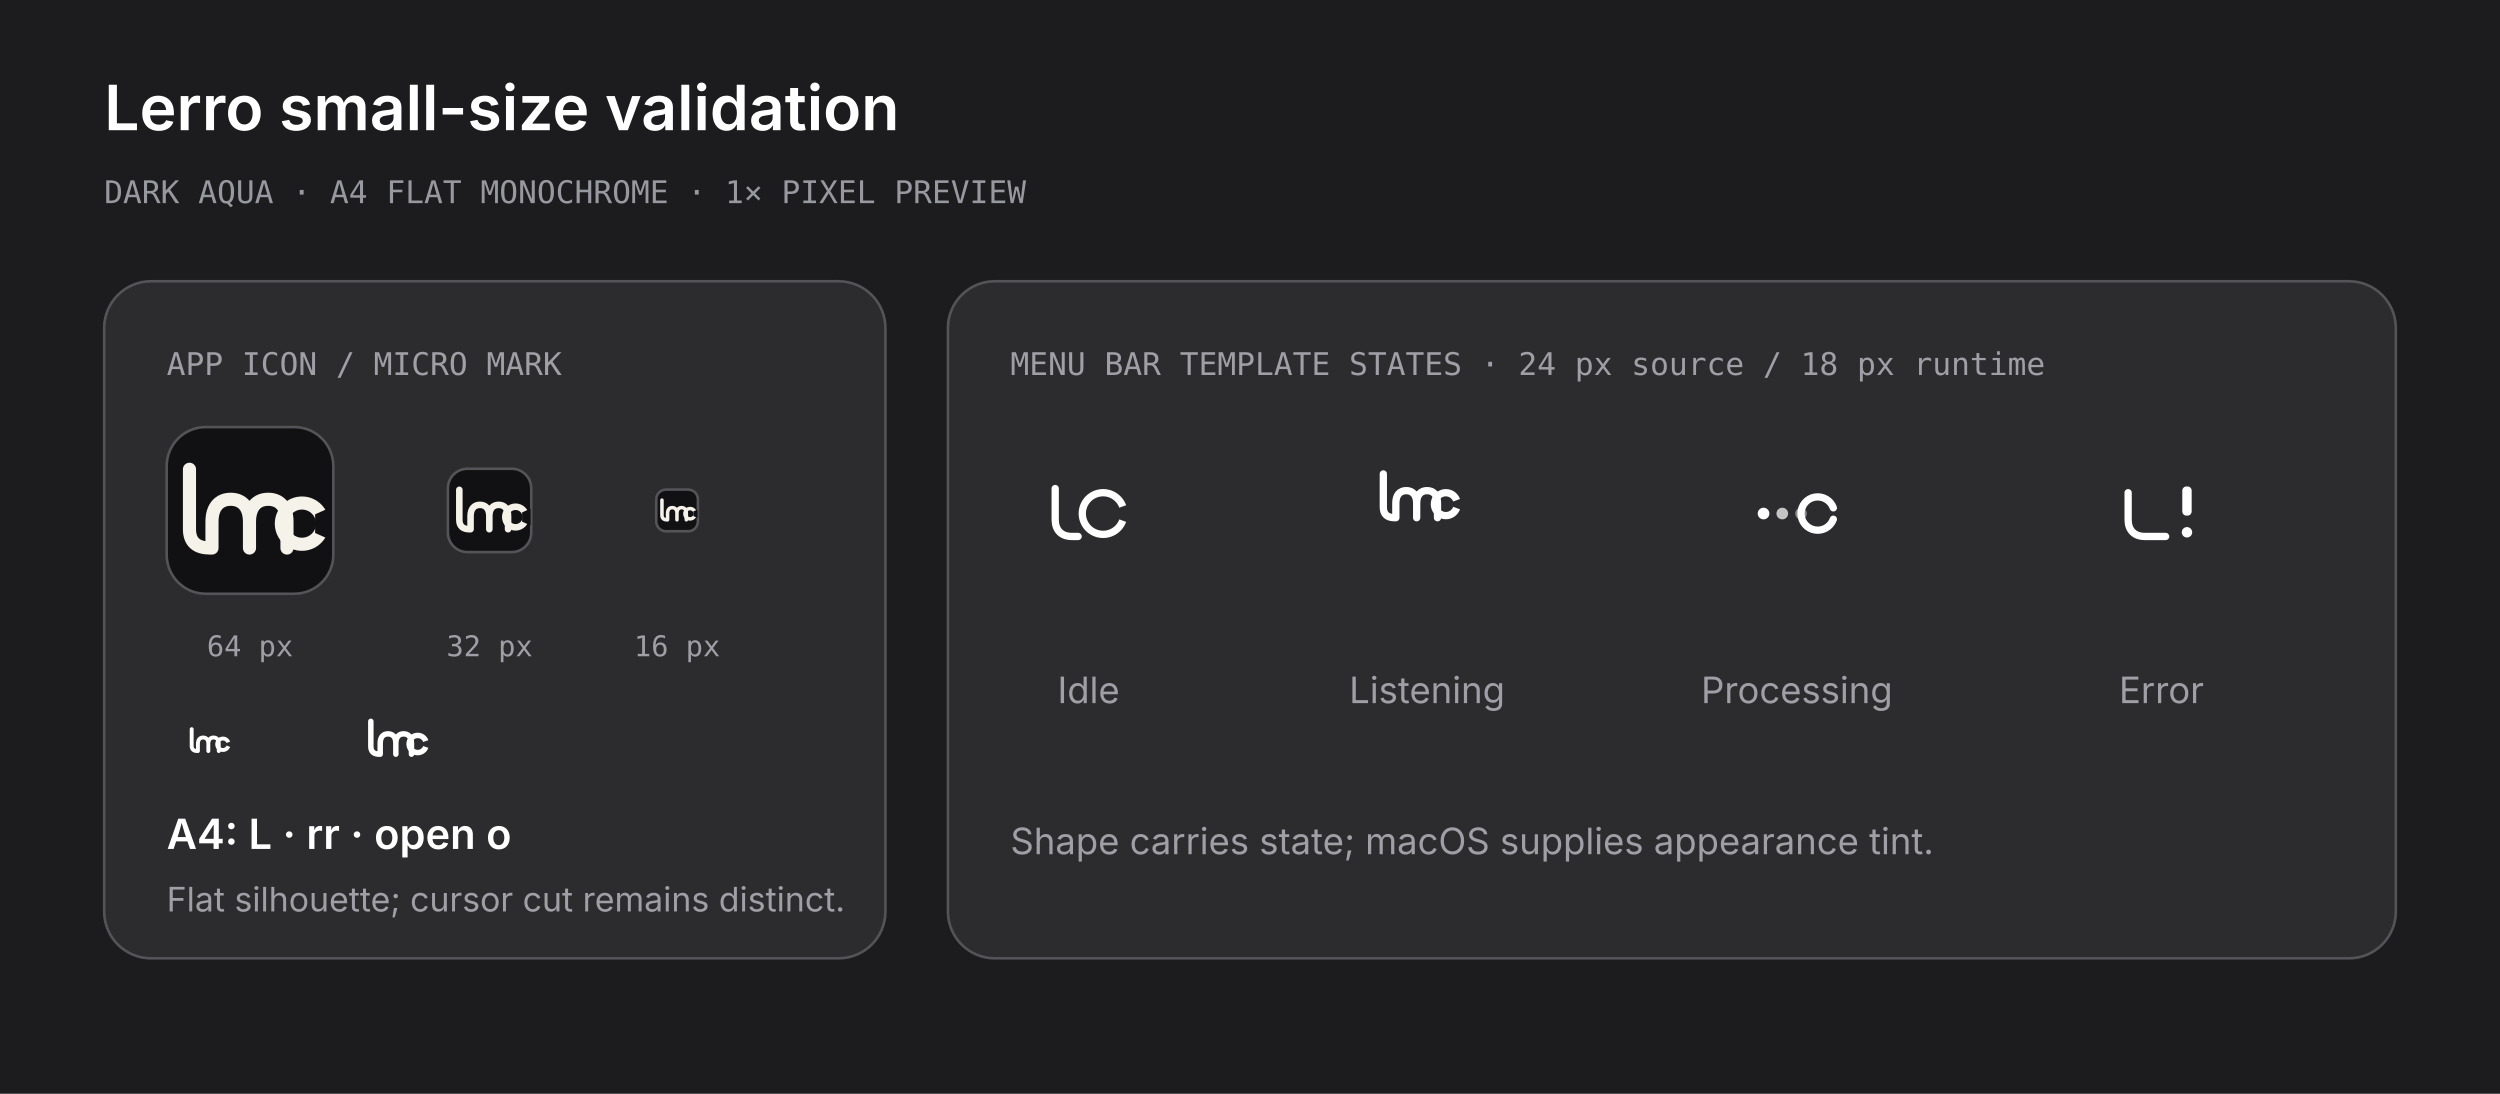
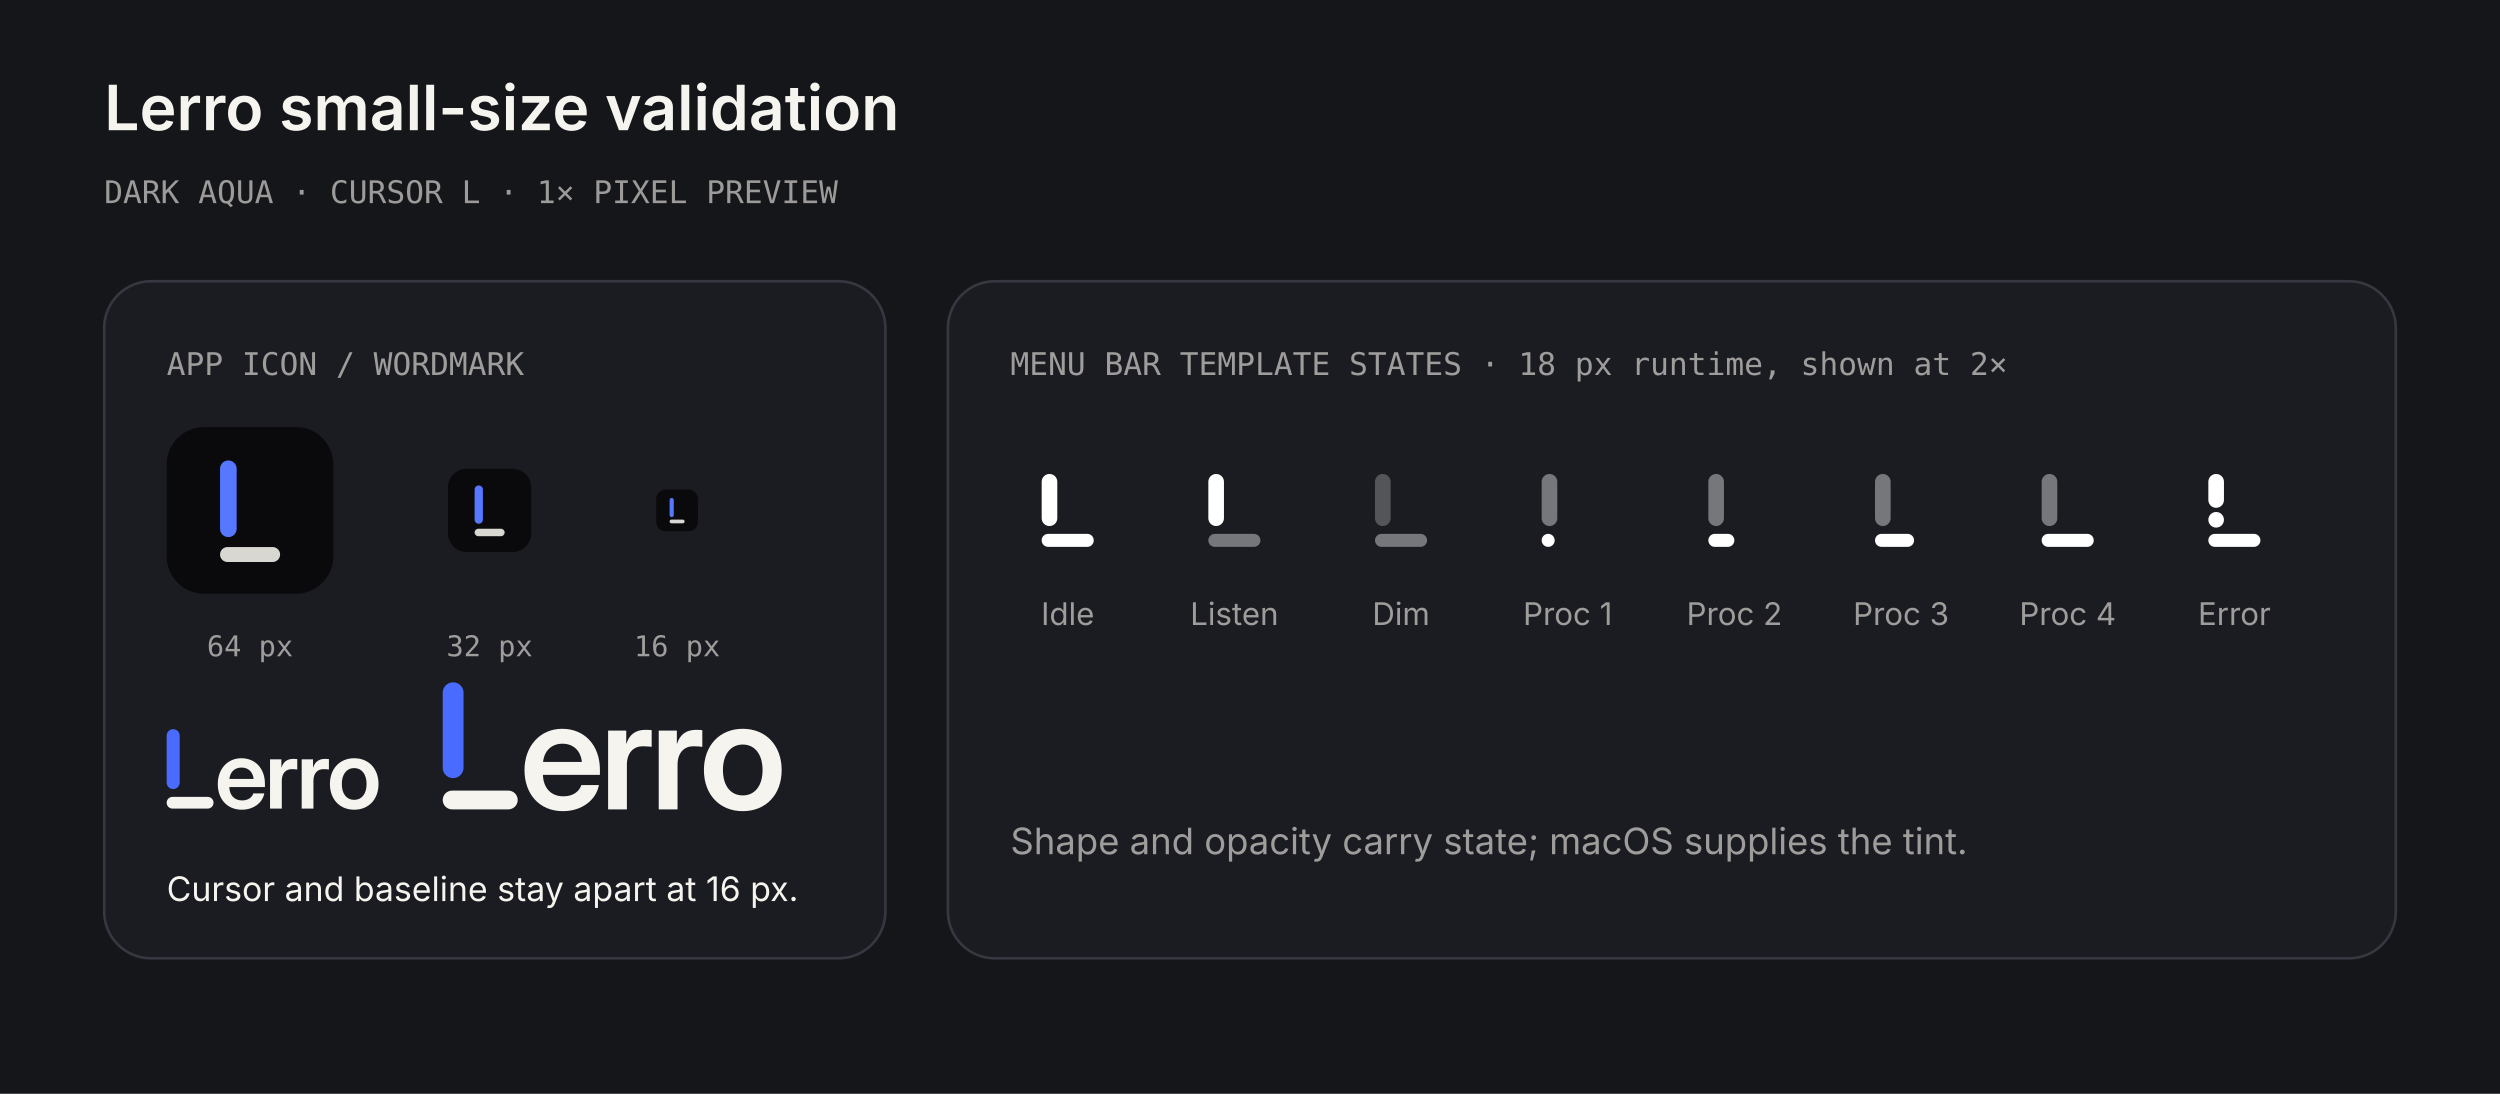
<svg xmlns="http://www.w3.org/2000/svg" width="960" height="420" viewBox="0 0 960 420" fill="none">
-   <rect width="960" height="420" fill="#1C1C1E" />
-   <text x="40" y="50" fill="#FFFFFF" font-family="-apple-system, BlinkMacSystemFont, sans-serif" font-size="24" font-weight="600">Lerro small-size validation</text>
-   <text x="40" y="78" fill="#EBEBF5" fill-opacity="0.6" font-family="'SF Mono', ui-monospace, monospace" font-size="12">DARK AQUA · A4 FLAT MONOCHROME · 1× PIXEL PREVIEW</text>
-   <rect x="40" y="108" width="300" height="260" rx="18" fill="#2C2C2E" stroke="#545458" />
-   <text x="64" y="144" fill="#EBEBF5" fill-opacity="0.6" font-family="'SF Mono', ui-monospace, monospace" font-size="12">APP ICON / MICRO MARK</text>
-   <g transform="translate(64 164)">
-     <rect width="64" height="64" rx="15" fill="#111113" stroke="#545458" />
-     <g transform="translate(3 9) scale(0.72)">
-       <path d="M8 10V42C8 49 12 52 19 52H20V38C20 30 24 26 30 26C36 26 40 30 40 38V52V38C40 30 44 26 50 26C56 26 60 30 60 38V52" stroke="#F5F2EA" stroke-width="7" stroke-linecap="round" stroke-linejoin="round" />
-       <circle cx="68" cy="39" r="11" stroke="#F5F2EA" stroke-width="7" />
-       <path d="M75 34L84 30V48L75 44Z" fill="#111113" />
-     </g>
+   <rect width="960" height="420" fill="#15161A" />
+   <text x="40" y="50" fill="#F6F4EF" font-family="-apple-system, BlinkMacSystemFont, sans-serif" font-size="24" font-weight="600">Lerro small-size validation</text>
+   <text x="40" y="78" fill="#F6F4EF" fill-opacity="0.6" font-family="'SF Mono', ui-monospace, monospace" font-size="12">DARK AQUA · CURSOR L · 1× PIXEL PREVIEW</text>
+   <rect x="40" y="108" width="300" height="260" rx="18" fill="#1B1C21" stroke="#363740" />
+   <text x="64" y="144" fill="#F6F4EF" fill-opacity="0.6" font-family="'SF Mono', ui-monospace, monospace" font-size="12">APP ICON / WORDMARK</text>
+   <g transform="translate(64 164) scale(0.0625)">
+     <rect width="1024" height="1024" rx="230" fill="#0A0A0C" />
+     <rect x="328" y="205" width="102" height="471" rx="51" fill="#5677FF" />
+     <rect x="328" y="737" width="369" height="92" rx="46" fill="#D9D7D2" />
  </g>
-   <g transform="translate(172 180)">
-     <rect width="32" height="32" rx="7.5" fill="#111113" stroke="#545458" />
-     <g transform="translate(1.5 4.5) scale(0.36)">
-       <path d="M8 10V42C8 49 12 52 19 52H20V38C20 30 24 26 30 26C36 26 40 30 40 38V52V38C40 30 44 26 50 26C56 26 60 30 60 38V52" stroke="#F5F2EA" stroke-width="7" stroke-linecap="round" stroke-linejoin="round" />
-       <circle cx="68" cy="39" r="11" stroke="#F5F2EA" stroke-width="7" />
-       <path d="M75 34L84 30V48L75 44Z" fill="#111113" />
-     </g>
+   <g transform="translate(172 180) scale(0.03125)">
+     <rect width="1024" height="1024" rx="230" fill="#0A0A0C" />
+     <rect x="328" y="205" width="102" height="471" rx="51" fill="#5677FF" />
+     <rect x="328" y="737" width="369" height="92" rx="46" fill="#D9D7D2" />
  </g>
-   <g transform="translate(252 188)">
-     <rect width="16" height="16" rx="3.75" fill="#111113" stroke="#545458" />
-     <g transform="translate(0.75 2.25) scale(0.18)">
-       <path d="M8 10V42C8 49 12 52 19 52H20V38C20 30 24 26 30 26C36 26 40 30 40 38V52V38C40 30 44 26 50 26C56 26 60 30 60 38V52" stroke="#F5F2EA" stroke-width="7.5" stroke-linecap="round" stroke-linejoin="round" />
-       <circle cx="68" cy="39" r="11" stroke="#F5F2EA" stroke-width="7.5" />
-       <path d="M75 34L84 30V48L75 44Z" fill="#111113" />
-     </g>
+   <g transform="translate(252 188) scale(0.015625)">
+     <rect width="1024" height="1024" rx="230" fill="#0A0A0C" />
+     <rect x="328" y="205" width="102" height="471" rx="51" fill="#5677FF" />
+     <rect x="328" y="737" width="369" height="92" rx="46" fill="#D9D7D2" />
  </g>
-   <g fill="#EBEBF5" fill-opacity="0.6" font-family="'SF Mono', ui-monospace, monospace" font-size="11" text-anchor="middle">
+   <g fill="#F6F4EF" fill-opacity="0.6" font-family="'SF Mono', ui-monospace, monospace" font-size="11" text-anchor="middle">
    <text x="96" y="252">64 px</text>
    <text x="188" y="252">32 px</text>
    <text x="260" y="252">16 px</text>
  </g>
-   <g transform="translate(72 278) scale(0.2)">
-     <path d="M8 10V42C8 49 12 52 19 52H20V38C20 30 24 26 30 26C36 26 40 30 40 38V52V38C40 30 44 26 50 26C56 26 60 30 60 38V52" stroke="#FFFFFF" stroke-width="7.5" stroke-linecap="round" stroke-linejoin="round" />
-     <path d="M78.34 35.24A11 11 0 1 0 78.34 42.76" stroke="#FFFFFF" stroke-width="7.5" stroke-linecap="butt" />
+   <g transform="translate(64 280) scale(0.5)">
+     <rect width="10" height="46" rx="5" fill="#4A6BFF" />
+     <rect y="52" width="36" height="9" rx="4.5" fill="#F6F4EF" />
+     <path d="M57.7 61.86C66.55 61.86 73.57 56.74 75 49.32L66.55 49.32C65.51 52.55 62.46 54.73 57.92 54.73C51.83 54.73 48.32 50.61 48.1 44.45L75.46 44.45L75.46 41.98C75.46 30.38 68.23 22.32 57.34 22.32C46.74 22.32 39.26 30.63 39.26 42.13C39.26 53.59 46.35 61.86 57.7 61.86ZM48.17 38.22C48.78 32.81 52.26 29.48 57.49 29.48C62.71 29.48 66.22 32.81 66.8 38.22ZM79.39 61L88.41 61L88.41 39.58C88.41 33.67 91.74 30.7 96.04 30.7C97.83 30.7 99.62 30.88 100.3 30.99L100.3 22.97C99.59 22.89 98.58 22.82 97.37 22.82C92.5 22.82 89.6 25.11 88.2 29.45L88.09 29.45L88.09 23.18L79.39 23.18ZM103.69 61L112.72 61L112.72 39.58C112.72 33.67 116.05 30.7 120.34 30.7C122.14 30.7 123.93 30.88 124.61 30.99L124.61 22.97C123.89 22.89 122.89 22.82 121.67 22.82C116.8 22.82 113.9 25.11 112.5 29.45L112.39 29.45L112.39 23.18L103.69 23.18ZM144.04 61.86C155.18 61.86 162.7 53.87 162.7 42.13C162.7 30.38 155.18 22.32 144.04 22.32C132.9 22.32 125.38 30.38 125.38 42.13C125.38 53.87 132.9 61.86 144.04 61.86ZM144.04 54.3C138.2 54.3 134.51 49.68 134.51 42.13C134.51 34.53 138.24 29.88 144.04 29.88C149.8 29.88 153.53 34.57 153.53 42.13C153.53 49.65 149.84 54.3 144.04 54.3Z" fill="#F6F4EF" />
  </g>
-   <g transform="translate(140 274) scale(0.3)">
-     <path d="M8 10V42C8 49 12 52 19 52H20V38C20 30 24 26 30 26C36 26 40 30 40 38V52V38C40 30 44 26 50 26C56 26 60 30 60 38V52" stroke="#FFFFFF" stroke-width="7" stroke-linecap="round" stroke-linejoin="round" />
-     <path d="M78.34 35.24A11 11 0 1 0 78.34 42.76" stroke="#FFFFFF" stroke-width="7" stroke-linecap="butt" />
+   <g transform="translate(170 262) scale(0.8)">
+     <rect width="10" height="46" rx="5" fill="#4A6BFF" />
+     <rect y="52" width="36" height="9" rx="4.5" fill="#F6F4EF" />
+     <path d="M57.7 61.86C66.55 61.86 73.57 56.74 75 49.32L66.55 49.32C65.51 52.55 62.46 54.73 57.92 54.73C51.83 54.73 48.32 50.61 48.1 44.45L75.46 44.45L75.46 41.98C75.46 30.38 68.23 22.32 57.34 22.32C46.74 22.32 39.26 30.63 39.26 42.13C39.26 53.59 46.35 61.86 57.7 61.86ZM48.17 38.22C48.78 32.81 52.26 29.48 57.49 29.48C62.71 29.48 66.22 32.81 66.8 38.22ZM79.39 61L88.41 61L88.41 39.58C88.41 33.67 91.74 30.7 96.04 30.7C97.83 30.7 99.62 30.88 100.3 30.99L100.3 22.97C99.59 22.89 98.58 22.82 97.37 22.82C92.5 22.82 89.6 25.11 88.2 29.45L88.09 29.45L88.09 23.18L79.39 23.18ZM103.69 61L112.72 61L112.72 39.58C112.72 33.67 116.05 30.7 120.34 30.7C122.14 30.7 123.93 30.88 124.61 30.99L124.61 22.97C123.89 22.89 122.89 22.82 121.67 22.82C116.8 22.82 113.9 25.11 112.5 29.45L112.39 29.45L112.39 23.18L103.69 23.18ZM144.04 61.86C155.18 61.86 162.7 53.87 162.7 42.13C162.7 30.38 155.18 22.32 144.04 22.32C132.9 22.32 125.38 30.38 125.38 42.13C125.38 53.87 132.9 61.86 144.04 61.86ZM144.04 54.3C138.2 54.3 134.51 49.68 134.51 42.13C134.51 34.53 138.24 29.88 144.04 29.88C149.8 29.88 153.53 34.57 153.53 42.13C153.53 49.65 149.84 54.3 144.04 54.3Z" fill="#F6F4EF" />
  </g>
-   <text x="64" y="326" fill="#FFFFFF" font-family="-apple-system, BlinkMacSystemFont, sans-serif" font-size="16" font-weight="600">A4: L · rr · open o</text>
-   <text x="64" y="350" fill="#EBEBF5" fill-opacity="0.6" font-family="-apple-system, BlinkMacSystemFont, sans-serif" font-size="13">Flat silhouette; cursor cut remains distinct.</text>
-   <rect x="364" y="108" width="556" height="260" rx="18" fill="#2C2C2E" stroke="#545458" />
-   <text x="388" y="144" fill="#EBEBF5" fill-opacity="0.6" font-family="'SF Mono', ui-monospace, monospace" font-size="12">MENU BAR TEMPLATE STATES · 24 px source / 18 px runtime</text>
-   <g stroke="#FFFFFF" fill="#FFFFFF" stroke-linecap="round" stroke-linejoin="round">
-     <g transform="translate(398 178) scale(1.6)" fill="none">
-       <path d="M4.5 6V13.5C4.5 16 6 17.5 8.5 17.5H10" stroke-width="1.75" />
-       <path d="M20.7 10.3A5 5 0 1 0 20.7 13.7" stroke-width="1.75" stroke-linecap="butt" />
-     </g>
-     <g transform="translate(528 178) scale(0.4)" fill="none">
-       <path d="M8 10V42C8 49 12 52 19 52H20V38C20 30 24 26 30 26C36 26 40 30 40 38V52V38C40 30 44 26 50 26C56 26 60 30 60 38V52" stroke-width="7" />
-       <path d="M78.34 35.24A11 11 0 1 0 78.34 42.76" stroke-width="7" stroke-linecap="butt" />
-     </g>
-     <g transform="translate(670 178) scale(1.6)" stroke="none">
-       <circle cx="4.5" cy="12" r="1.4" />
-       <circle cx="9" cy="12" r="1.4" opacity="0.72" />
-       <circle cx="13.5" cy="12" r="1.4" opacity="0.44" />
-       <path d="M21.25 10.63A4 4 0 1 0 21.25 13.37" fill="none" stroke="#FFFFFF" stroke-width="1.75" />
-     </g>
-     <g transform="translate(810 178) scale(1.6)" fill="none">
-       <path d="M4.5 7V13.5C4.5 16 6 17.5 8.5 17.5H13.5" stroke-width="1.75" />
-       <rect x="17.5" y="5.5" width="2.25" height="7" rx="1" fill="#FFFFFF" stroke="none" />
-       <circle cx="18.625" cy="16.5" r="1.25" fill="#FFFFFF" stroke="none" />
-     </g>
+   <text x="64" y="346" fill="#F6F4EF" font-family="-apple-system, BlinkMacSystemFont, sans-serif" font-size="13">Cursor and baseline stay apart at 16 px.</text>
+   <rect x="364" y="108" width="556" height="260" rx="18" fill="#1B1C21" stroke="#363740" />
+   <text x="388" y="144" fill="#F6F4EF" fill-opacity="0.6" font-family="'SF Mono', ui-monospace, monospace" font-size="12">MENU BAR TEMPLATE STATES · 18 px runtime, shown at 2×</text>
+   <g transform="translate(392 178) scale(2)">
+     <rect x="4" y="2" width="3" height="10" rx="1.5" fill="#FFFFFF" />
+     <rect x="4" y="13.5" width="10" height="2.5" rx="1.25" fill="#FFFFFF" />
  </g>
-   <g fill="#EBEBF5" fill-opacity="0.6" font-family="-apple-system, BlinkMacSystemFont, sans-serif" font-size="14" text-anchor="middle">
-     <text x="418" y="270">Idle</text>
-     <text x="548" y="270">Listening</text>
-     <text x="690" y="270">Processing</text>
-     <text x="830" y="270">Error</text>
+   <text x="410" y="240" fill="#F6F4EF" fill-opacity="0.6" font-family="-apple-system, BlinkMacSystemFont, sans-serif" font-size="12" text-anchor="middle">Idle</text>
+   <g transform="translate(456 178) scale(2)">
+     <rect x="4" y="2" width="3" height="10" rx="1.5" fill="#FFFFFF" />
+     <rect x="4" y="13.5" width="10" height="2.5" rx="1.25" fill="#FFFFFF" fill-opacity="0.4" />
  </g>
-   <text x="388" y="328" fill="#EBEBF5" fill-opacity="0.6" font-family="-apple-system, BlinkMacSystemFont, sans-serif" font-size="14">Shape carries state; macOS supplies appearance tint.</text>
+   <text x="474" y="240" fill="#F6F4EF" fill-opacity="0.6" font-family="-apple-system, BlinkMacSystemFont, sans-serif" font-size="12" text-anchor="middle">Listen</text>
+   <g transform="translate(520 178) scale(2)">
+     <rect x="4" y="2" width="3" height="10" rx="1.5" fill="#FFFFFF" fill-opacity="0.25" />
+     <rect x="4" y="13.5" width="10" height="2.5" rx="1.25" fill="#FFFFFF" fill-opacity="0.4" />
+   </g>
+   <text x="538" y="240" fill="#F6F4EF" fill-opacity="0.6" font-family="-apple-system, BlinkMacSystemFont, sans-serif" font-size="12" text-anchor="middle">Dim</text>
+   <g transform="translate(584 178) scale(2)">
+     <rect x="4" y="2" width="3" height="10" rx="1.5" fill="#FFFFFF" fill-opacity="0.4" />
+     <rect x="4" y="13.5" width="2.5" height="2.5" rx="1.25" fill="#FFFFFF" />
+   </g>
+   <text x="602" y="240" fill="#F6F4EF" fill-opacity="0.6" font-family="-apple-system, BlinkMacSystemFont, sans-serif" font-size="12" text-anchor="middle">Proc 1</text>
+   <g transform="translate(648 178) scale(2)">
+     <rect x="4" y="2" width="3" height="10" rx="1.5" fill="#FFFFFF" fill-opacity="0.4" />
+     <rect x="4" y="13.5" width="5" height="2.5" rx="1.25" fill="#FFFFFF" />
+   </g>
+   <text x="666" y="240" fill="#F6F4EF" fill-opacity="0.6" font-family="-apple-system, BlinkMacSystemFont, sans-serif" font-size="12" text-anchor="middle">Proc 2</text>
+   <g transform="translate(712 178) scale(2)">
+     <rect x="4" y="2" width="3" height="10" rx="1.5" fill="#FFFFFF" fill-opacity="0.4" />
+     <rect x="4" y="13.5" width="7.5" height="2.5" rx="1.25" fill="#FFFFFF" />
+   </g>
+   <text x="730" y="240" fill="#F6F4EF" fill-opacity="0.6" font-family="-apple-system, BlinkMacSystemFont, sans-serif" font-size="12" text-anchor="middle">Proc 3</text>
+   <g transform="translate(776 178) scale(2)">
+     <rect x="4" y="2" width="3" height="10" rx="1.5" fill="#FFFFFF" fill-opacity="0.4" />
+     <rect x="4" y="13.5" width="10" height="2.5" rx="1.25" fill="#FFFFFF" />
+   </g>
+   <text x="794" y="240" fill="#F6F4EF" fill-opacity="0.6" font-family="-apple-system, BlinkMacSystemFont, sans-serif" font-size="12" text-anchor="middle">Proc 4</text>
+   <g transform="translate(840 178) scale(2)">
+     <rect x="4" y="2" width="3" height="6.5" rx="1.5" fill="#FFFFFF" />
+     <circle cx="5.5" cy="10.8" r="1.5" fill="#FFFFFF" />
+     <rect x="4" y="13.5" width="10" height="2.5" rx="1.25" fill="#FFFFFF" />
+   </g>
+   <text x="858" y="240" fill="#F6F4EF" fill-opacity="0.6" font-family="-apple-system, BlinkMacSystemFont, sans-serif" font-size="12" text-anchor="middle">Error</text>
+   <text x="388" y="328" fill="#F6F4EF" fill-opacity="0.6" font-family="-apple-system, BlinkMacSystemFont, sans-serif" font-size="14">Shape and opacity carry state; macOS supplies the tint.</text>
</svg>
